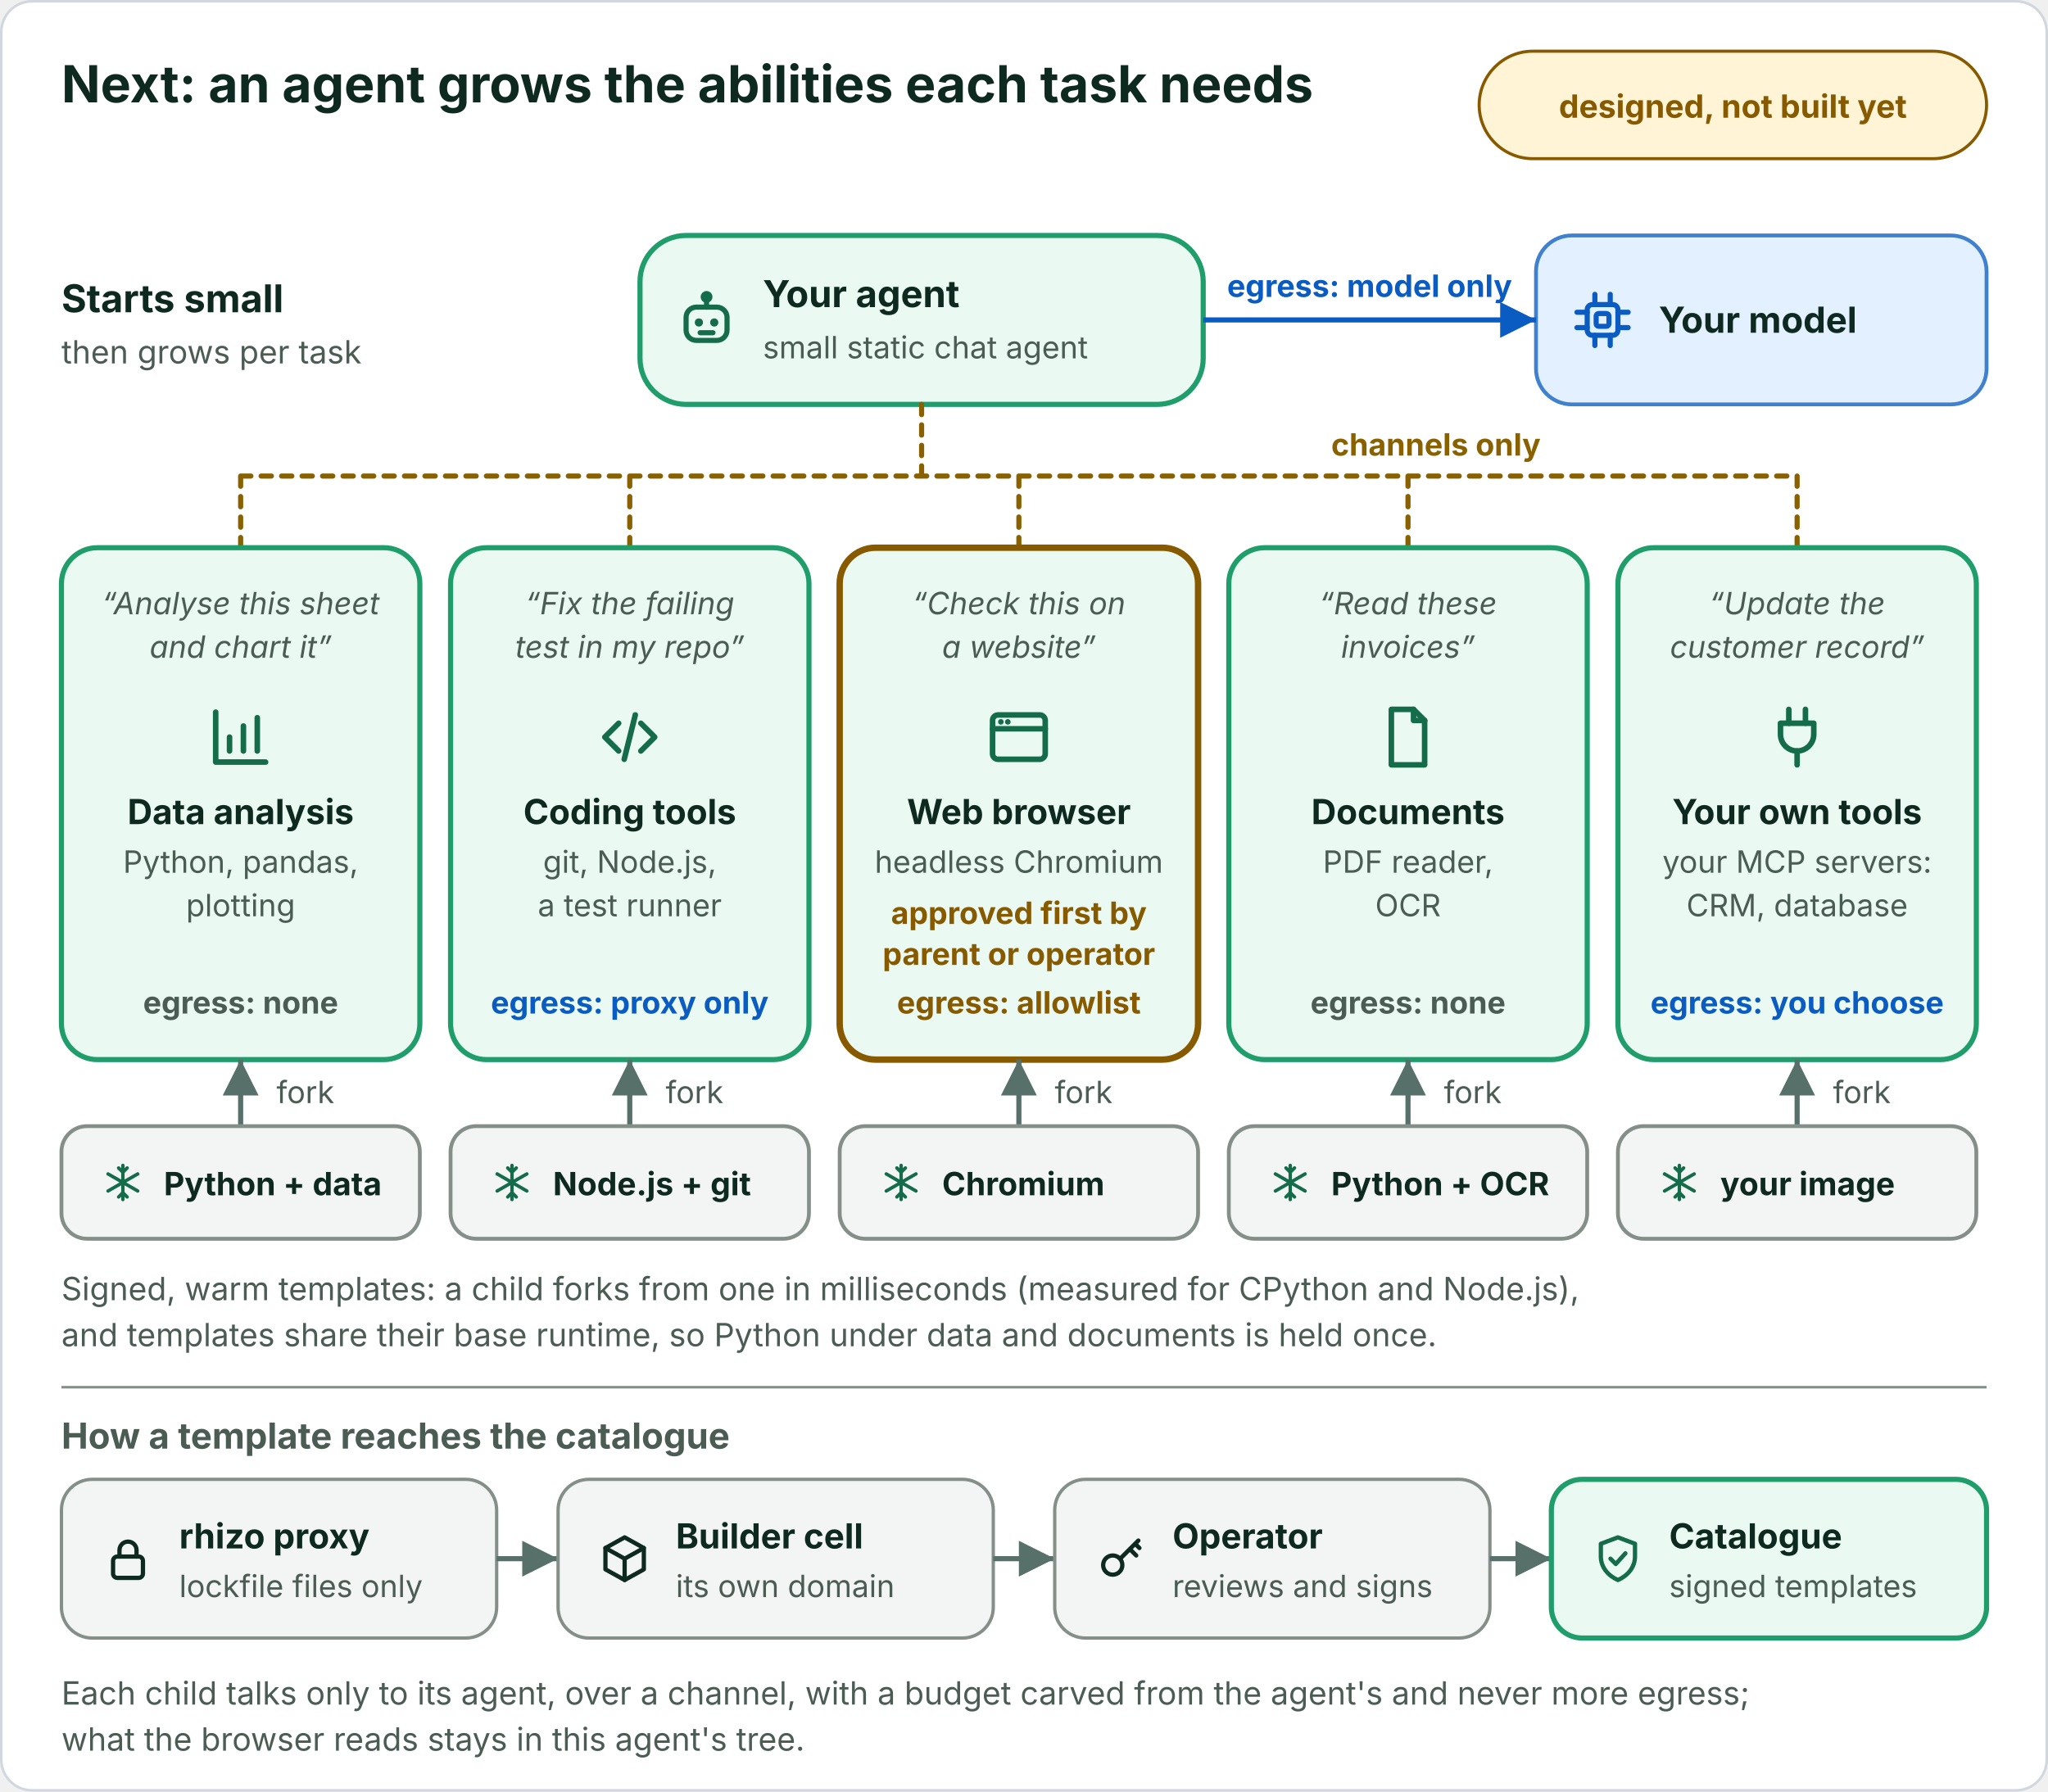
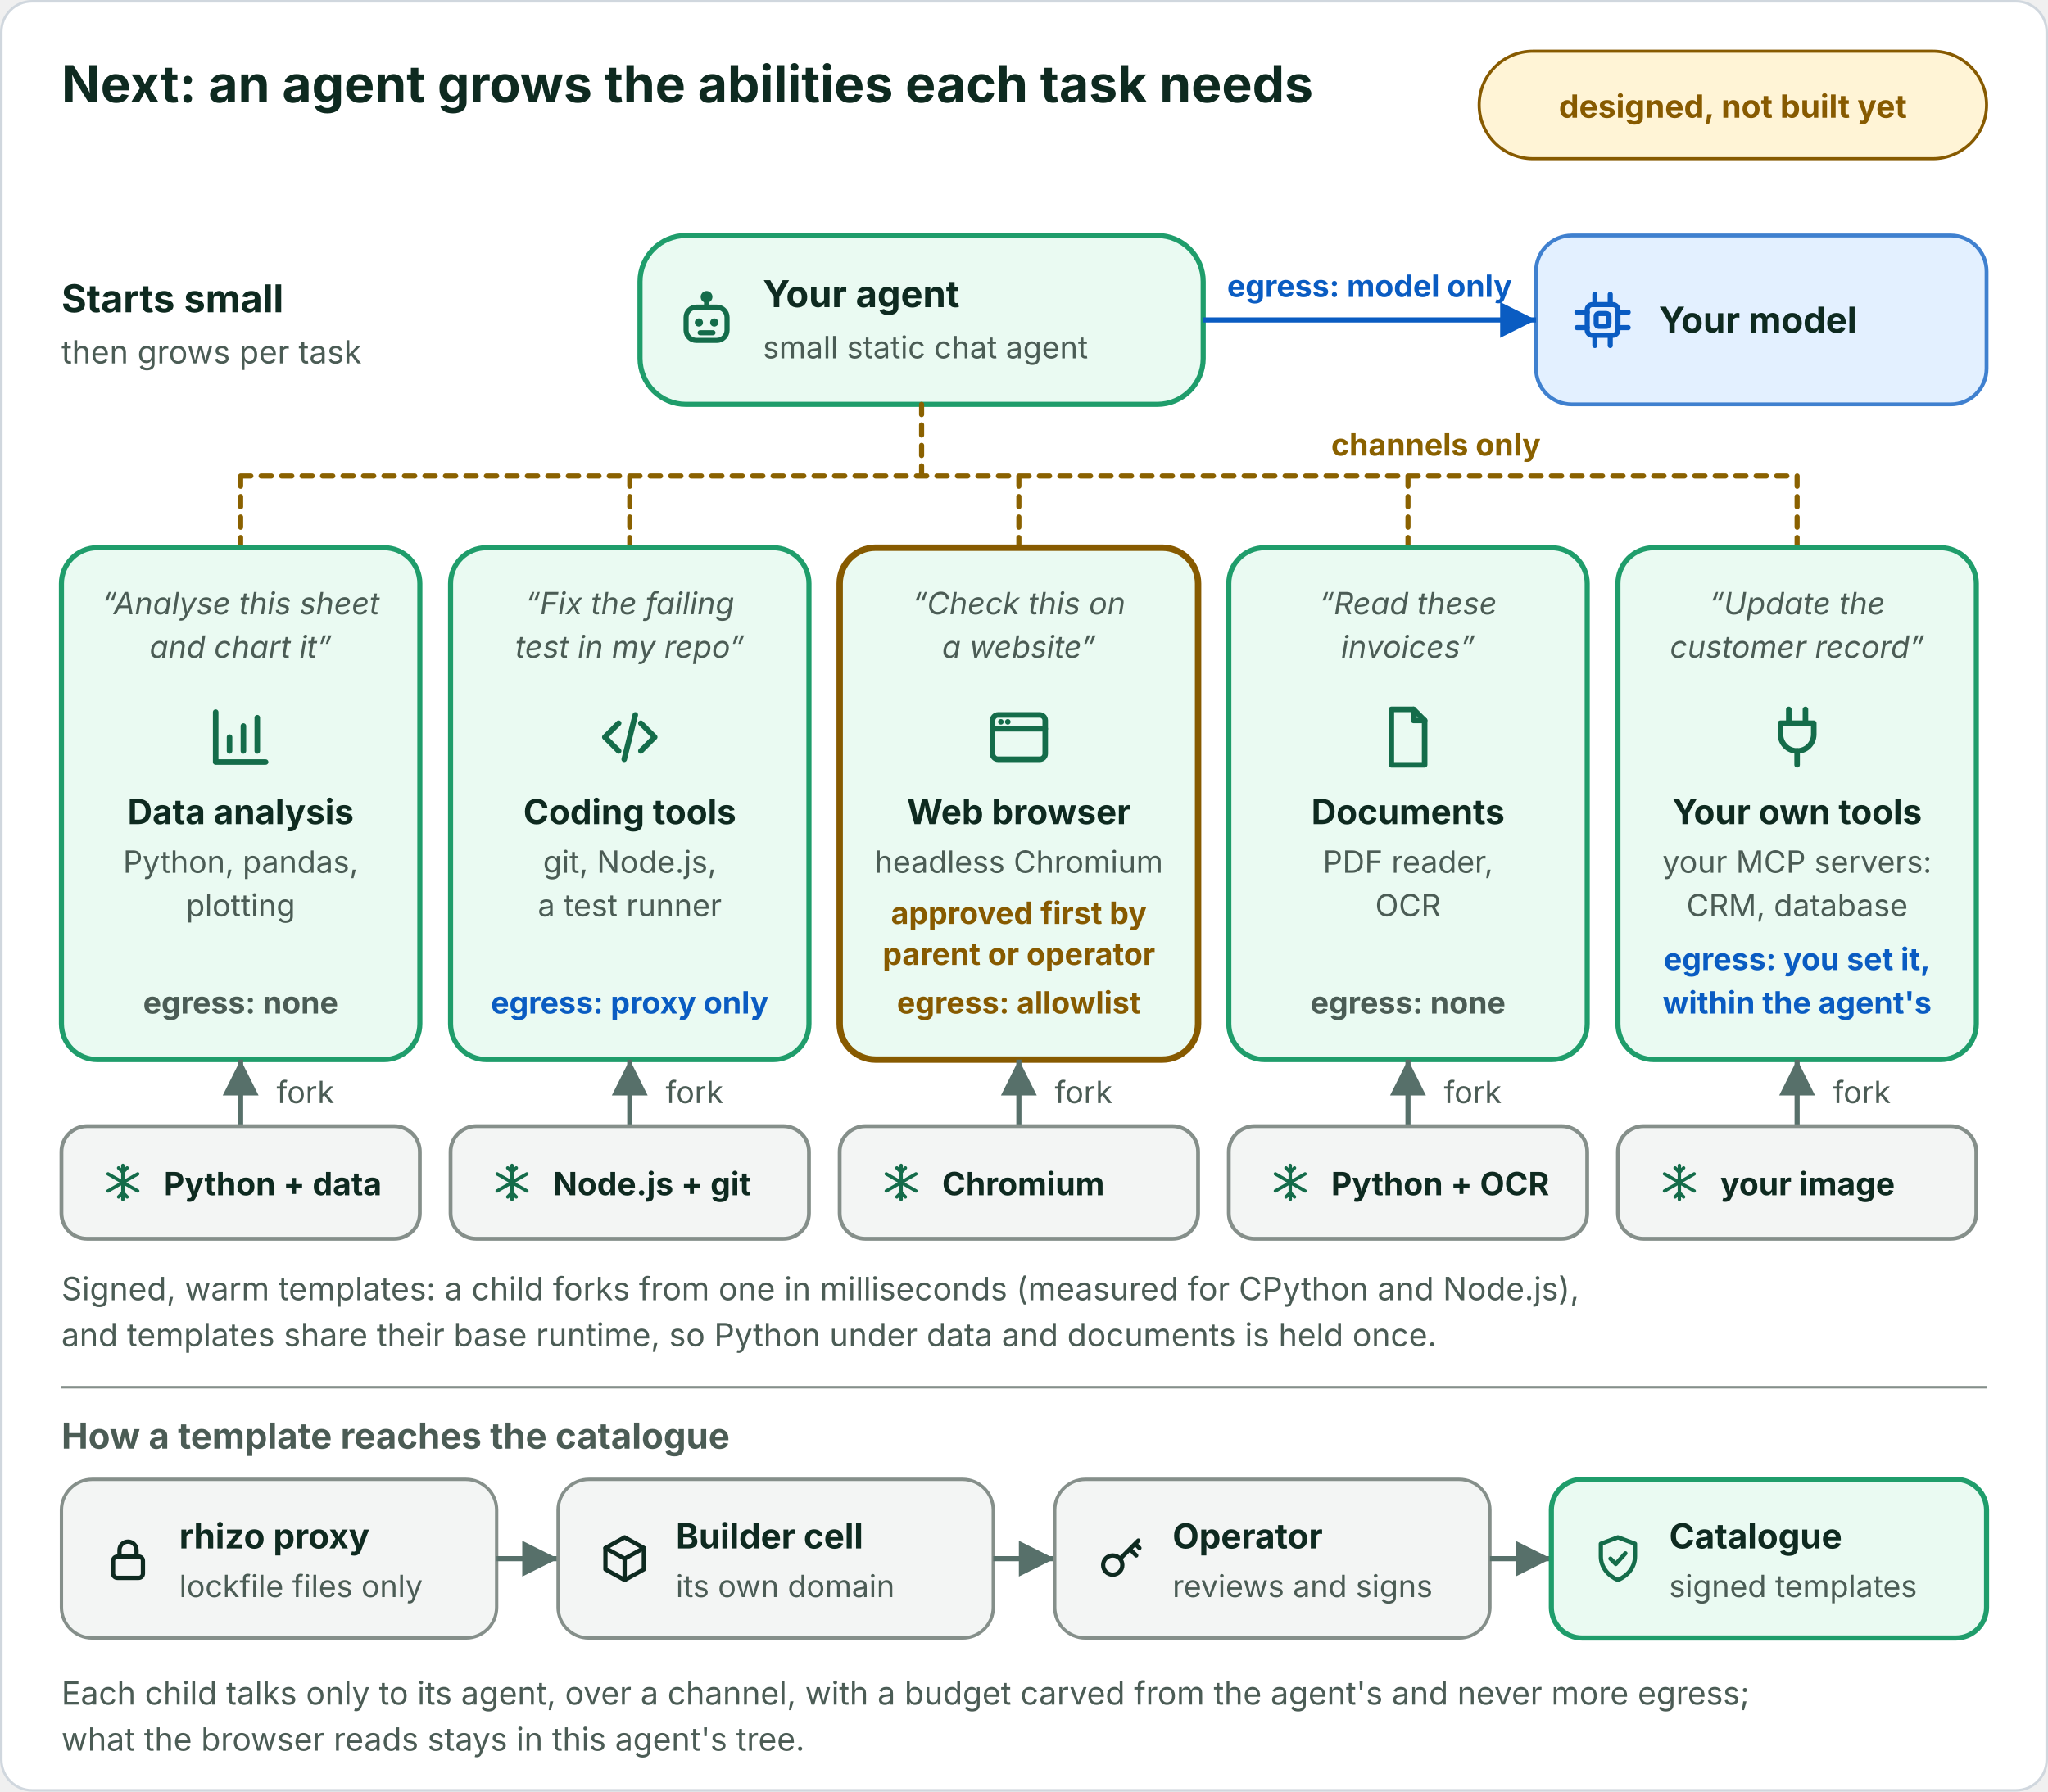
<svg xmlns="http://www.w3.org/2000/svg" viewBox="0 0 800 700" width="800" height="700" role="img" font-family="Inter, -apple-system, Segoe UI, Helvetica, Arial, sans-serif">
  <defs>
    <marker id="a" viewBox="0 0 10 10" refX="10" refY="5" markerWidth="7" markerHeight="7" orient="auto">
      <path d="M0 0L10 5L0 10z" fill="#57706a" />
    </marker>
    <marker id="g" viewBox="0 0 10 10" refX="10" refY="5" markerWidth="7" markerHeight="7" orient="auto">
      <path d="M0 0L10 5L0 10z" fill="#1f9d6b" />
    </marker>
    <marker id="b" viewBox="0 0 10 10" refX="10" refY="5" markerWidth="7" markerHeight="7" orient="auto">
      <path d="M0 0L10 5L0 10z" fill="#0a5cc2" />
    </marker>
    <marker id="o" viewBox="0 0 10 10" refX="10" refY="5" markerWidth="7" markerHeight="7" orient="auto">
      <path d="M0 0L10 5L0 10z" fill="#8a6100" />
    </marker>
    <marker id="r" viewBox="0 0 10 10" refX="10" refY="5" markerWidth="7" markerHeight="7" orient="auto">
      <path d="M0 0L10 5L0 10z" fill="#b42318" />
    </marker>
    <marker id="c" viewBox="0 0 10 10" refX="10" refY="5" markerWidth="7" markerHeight="7" orient="auto">
      <path d="M0 0L10 5L0 10z" fill="#146c4a" />
    </marker>
  </defs>
  <rect class="bg" x="0.5" y="0.5" width="799" height="699" rx="12" fill="#ffffff" stroke="#d0d7de" />
  <text x="24" y="40" font-size="20" fill="#0e2a20" font-weight="700">Next: an agent grows the abilities each task needs</text>
  <rect x="577.8" y="20" width="198.2" height="42" rx="21" fill="#fff4d6" stroke="#875a00" stroke-width="1.2" />
  <text x="676.9" y="46" font-size="12.5" fill="#875a00" font-weight="700" text-anchor="middle">designed, not built yet</text>
  <text x="24" y="122" font-size="15" fill="#0e2a20" font-weight="700">Starts small</text>
  <text x="24" y="142" font-size="12.5" fill="#4b5c55">then grows per task</text>
  <rect x="250" y="92" width="220" height="66" rx="18" fill="#eafaf2" stroke="#1f9d6b" stroke-width="2" />
  <g transform="translate(264 113) scale(1)" fill="none" stroke="#146c4a" stroke-width="2" stroke-linecap="round" stroke-linejoin="round">
    <rect x="4" y="7" width="16" height="13" rx="4" fill="none" />
    <path d="M12 7V3.5" />
    <circle cx="12" cy="3" r="1.3" />
    <circle cx="9" cy="13" r="1.6" fill="#146c4a" stroke="none" />
    <circle cx="15" cy="13" r="1.6" fill="#146c4a" stroke="none" />
    <path d="M9.5 17h5" />
  </g>
  <text x="298" y="120" font-size="14.5" fill="#0e2a20" font-weight="700">Your agent</text>
  <text x="298" y="140" font-size="12" fill="#4b5c55">small static chat agent</text>
  <rect x="600" y="92" width="176" height="66" rx="14" fill="#e3f0ff" stroke="#3f80cf" stroke-width="1.5" />
  <g transform="translate(614 113) scale(1)" fill="none" stroke="#0a5cc2" stroke-width="2" stroke-linecap="round" stroke-linejoin="round">
    <rect x="6" y="6" width="12" height="12" rx="2" />
    <rect x="9.5" y="9.5" width="5" height="5" rx="1" />
    <path d="M9 2v4M15 2v4M9 18v4M15 18v4M2 9h4M2 15h4M18 9h4M18 15h4" />
  </g>
  <text x="648" y="130" font-size="14" fill="#0e2a20" font-weight="700">Your model</text>
  <line x1="470" y1="125" x2="600" y2="125" stroke="#0a5cc2" stroke-width="2" marker-end="url(#b)" />
  <text x="535" y="116" font-size="12" fill="#0a5cc2" font-weight="700" text-anchor="middle">egress: model only</text>
  <path d="M360 158 V 186 M94.0 186 H 702.0 M94.0 186 V 214 M246.0 186 V 214 M398.0 186 V 214 M550.0 186 V 214 M702.0 186 V 214" fill="none" stroke="#8a6100" stroke-width="2" stroke-linecap="round" stroke-linejoin="round" stroke-dasharray="4 4" />
  <text x="520" y="178" font-size="12" fill="#8a6100" font-weight="700">channels only</text>
  <rect x="24" y="214" width="140" height="200" rx="14" fill="#eafaf2" stroke="#1f9d6b" stroke-width="2" />
  <text x="94.0" y="240" font-size="12" fill="#4b5c55" text-anchor="middle" font-style="italic">“Analyse this sheet</text>
  <text x="94.0" y="257" font-size="12" fill="#4b5c55" text-anchor="middle" font-style="italic">and chart it”</text>
  <g transform="translate(81 275) scale(1.08333)" fill="none" stroke="#146c4a" stroke-width="2" stroke-linecap="round" stroke-linejoin="round">
    <path d="M3 3v18h18" />
    <path d="M8 17v-5M13 17V8M18 17V5" />
  </g>
  <text x="94.0" y="322" font-size="13.5" fill="#0e2a20" font-weight="700" text-anchor="middle">Data analysis</text>
  <text x="94.0" y="341" font-size="12" fill="#4b5c55" text-anchor="middle">Python, pandas,</text>
  <text x="94.0" y="358" font-size="12" fill="#4b5c55" text-anchor="middle">plotting</text>
  <text x="94.0" y="396" font-size="12" fill="#4b5c55" font-weight="700" text-anchor="middle">egress: none</text>
  <line x1="94.0" y1="440" x2="94.0" y2="414" stroke="#57706a" stroke-width="2" marker-end="url(#a)" />
  <text x="108.0" y="431" font-size="12" fill="#4b5c55">fork</text>
  <rect x="24" y="440" width="140" height="44" rx="10" fill="#f3f5f4" stroke="#858f8a" stroke-width="1.5" />
  <g transform="translate(40 454) scale(0.666667)" fill="none" stroke="#146c4a" stroke-width="2" stroke-linecap="round" stroke-linejoin="round">
    <path d="M12 2v20M3.3 7l17.4 10M3.3 17L20.7 7" />
    <path d="M9.5 3.5L12 6l2.5-2.5M9.5 20.5L12 18l2.5 2.5" />
  </g>
  <text x="64" y="467" font-size="12.5" fill="#0e2a20" font-weight="700">Python + data</text>
  <rect x="176" y="214" width="140" height="200" rx="14" fill="#eafaf2" stroke="#1f9d6b" stroke-width="2" />
  <text x="246.0" y="240" font-size="12" fill="#4b5c55" text-anchor="middle" font-style="italic">“Fix the failing</text>
  <text x="246.0" y="257" font-size="12" fill="#4b5c55" text-anchor="middle" font-style="italic">test in my repo”</text>
  <g transform="translate(233 275) scale(1.08333)" fill="none" stroke="#146c4a" stroke-width="2" stroke-linecap="round" stroke-linejoin="round">
    <path d="M8 7l-5 5 5 5M16 7l5 5-5 5M14 4l-4 16" />
  </g>
  <text x="246.0" y="322" font-size="13.5" fill="#0e2a20" font-weight="700" text-anchor="middle">Coding tools</text>
  <text x="246.0" y="341" font-size="12" fill="#4b5c55" text-anchor="middle">git, Node.js,</text>
  <text x="246.0" y="358" font-size="12" fill="#4b5c55" text-anchor="middle">a test runner</text>
  <text x="246.0" y="396" font-size="12" fill="#0a5cc2" font-weight="700" text-anchor="middle">egress: proxy only</text>
  <line x1="246.0" y1="440" x2="246.0" y2="414" stroke="#57706a" stroke-width="2" marker-end="url(#a)" />
  <text x="260.0" y="431" font-size="12" fill="#4b5c55">fork</text>
  <rect x="176" y="440" width="140" height="44" rx="10" fill="#f3f5f4" stroke="#858f8a" stroke-width="1.5" />
  <g transform="translate(192 454) scale(0.666667)" fill="none" stroke="#146c4a" stroke-width="2" stroke-linecap="round" stroke-linejoin="round">
    <path d="M12 2v20M3.3 7l17.4 10M3.3 17L20.7 7" />
    <path d="M9.5 3.5L12 6l2.5-2.5M9.5 20.5L12 18l2.5 2.5" />
  </g>
  <text x="216" y="467" font-size="12.5" fill="#0e2a20" font-weight="700">Node.js + git</text>
  <rect x="328" y="214" width="140" height="200" rx="14" fill="#eafaf2" stroke="#875a00" stroke-width="2.5" />
  <text x="398.0" y="240" font-size="12" fill="#4b5c55" text-anchor="middle" font-style="italic">“Check this on</text>
  <text x="398.0" y="257" font-size="12" fill="#4b5c55" text-anchor="middle" font-style="italic">a website”</text>
  <g transform="translate(385 275) scale(1.08333)" fill="none" stroke="#146c4a" stroke-width="2" stroke-linecap="round" stroke-linejoin="round">
    <rect x="2.5" y="4" width="19" height="16" rx="2" />
    <path d="M2.5 9h19" />
    <path d="M5.5 6.5h.01M8 6.5h.01" />
  </g>
  <text x="398.0" y="322" font-size="13.5" fill="#0e2a20" font-weight="700" text-anchor="middle">Web browser</text>
  <text x="398.0" y="341" font-size="12" fill="#4b5c55" text-anchor="middle">headless Chromium</text>
  <text x="398.0" y="361" font-size="12" fill="#875a00" font-weight="700" text-anchor="middle">approved first by</text>
  <text x="398.0" y="377" font-size="12" fill="#875a00" font-weight="700" text-anchor="middle">parent or operator</text>
  <text x="398.0" y="396" font-size="12" fill="#875a00" font-weight="700" text-anchor="middle">egress: allowlist</text>
  <line x1="398.0" y1="440" x2="398.0" y2="414" stroke="#57706a" stroke-width="2" marker-end="url(#a)" />
  <text x="412.0" y="431" font-size="12" fill="#4b5c55">fork</text>
  <rect x="328" y="440" width="140" height="44" rx="10" fill="#f3f5f4" stroke="#858f8a" stroke-width="1.5" />
  <g transform="translate(344 454) scale(0.666667)" fill="none" stroke="#146c4a" stroke-width="2" stroke-linecap="round" stroke-linejoin="round">
    <path d="M12 2v20M3.3 7l17.4 10M3.3 17L20.7 7" />
    <path d="M9.5 3.5L12 6l2.5-2.5M9.5 20.5L12 18l2.5 2.5" />
  </g>
  <text x="368" y="467" font-size="12.5" fill="#0e2a20" font-weight="700">Chromium</text>
  <rect x="480" y="214" width="140" height="200" rx="14" fill="#eafaf2" stroke="#1f9d6b" stroke-width="2" />
  <text x="550.0" y="240" font-size="12" fill="#4b5c55" text-anchor="middle" font-style="italic">“Read these</text>
  <text x="550.0" y="257" font-size="12" fill="#4b5c55" text-anchor="middle" font-style="italic">invoices”</text>
  <g transform="translate(537 275) scale(1.08333)" fill="none" stroke="#146c4a" stroke-width="2" stroke-linecap="round" stroke-linejoin="round">
    <path d="M6 2h8l4 4v16H6z" />
    <path d="M14 2v4h4" />
  </g>
  <text x="550.0" y="322" font-size="13.5" fill="#0e2a20" font-weight="700" text-anchor="middle">Documents</text>
  <text x="550.0" y="341" font-size="12" fill="#4b5c55" text-anchor="middle">PDF reader,</text>
  <text x="550.0" y="358" font-size="12" fill="#4b5c55" text-anchor="middle">OCR</text>
  <text x="550.0" y="396" font-size="12" fill="#4b5c55" font-weight="700" text-anchor="middle">egress: none</text>
  <line x1="550.0" y1="440" x2="550.0" y2="414" stroke="#57706a" stroke-width="2" marker-end="url(#a)" />
  <text x="564.0" y="431" font-size="12" fill="#4b5c55">fork</text>
  <rect x="480" y="440" width="140" height="44" rx="10" fill="#f3f5f4" stroke="#858f8a" stroke-width="1.5" />
  <g transform="translate(496 454) scale(0.666667)" fill="none" stroke="#146c4a" stroke-width="2" stroke-linecap="round" stroke-linejoin="round">
    <path d="M12 2v20M3.3 7l17.4 10M3.3 17L20.7 7" />
    <path d="M9.5 3.5L12 6l2.5-2.5M9.5 20.5L12 18l2.5 2.5" />
  </g>
  <text x="520" y="467" font-size="12.5" fill="#0e2a20" font-weight="700">Python + OCR</text>
  <rect x="632" y="214" width="140" height="200" rx="14" fill="#eafaf2" stroke="#1f9d6b" stroke-width="2" />
  <text x="702.0" y="240" font-size="12" fill="#4b5c55" text-anchor="middle" font-style="italic">“Update the</text>
  <text x="702.0" y="257" font-size="12" fill="#4b5c55" text-anchor="middle" font-style="italic">customer record”</text>
  <g transform="translate(689 275) scale(1.08333)" fill="none" stroke="#146c4a" stroke-width="2" stroke-linecap="round" stroke-linejoin="round">
    <path d="M9 2v5M15 2v5" />
    <path d="M6 7h12v4a6 6 0 0 1-12 0z" />
    <path d="M12 17v5" />
  </g>
  <text x="702.0" y="322" font-size="13.5" fill="#0e2a20" font-weight="700" text-anchor="middle">Your own tools</text>
  <text x="702.0" y="341" font-size="12" fill="#4b5c55" text-anchor="middle">your MCP servers:</text>
  <text x="702.0" y="358" font-size="12" fill="#4b5c55" text-anchor="middle">CRM, database</text>
-   <text x="702.0" y="396" font-size="12" fill="#0a5cc2" font-weight="700" text-anchor="middle">egress: you choose</text>
+   <text x="702.0" y="396" font-size="12" fill="#0a5cc2" font-weight="700" text-anchor="middle">within the agent's</text>
+   <text x="702.0" y="379" font-size="12" fill="#0a5cc2" font-weight="700" text-anchor="middle">egress: you set it,</text>
  <line x1="702.0" y1="440" x2="702.0" y2="414" stroke="#57706a" stroke-width="2" marker-end="url(#a)" />
  <text x="716.0" y="431" font-size="12" fill="#4b5c55">fork</text>
  <rect x="632" y="440" width="140" height="44" rx="10" fill="#f3f5f4" stroke="#858f8a" stroke-width="1.5" />
  <g transform="translate(648 454) scale(0.666667)" fill="none" stroke="#146c4a" stroke-width="2" stroke-linecap="round" stroke-linejoin="round">
    <path d="M12 2v20M3.3 7l17.4 10M3.3 17L20.7 7" />
    <path d="M9.5 3.5L12 6l2.5-2.5M9.5 20.5L12 18l2.5 2.5" />
  </g>
  <text x="672" y="467" font-size="12.5" fill="#0e2a20" font-weight="700">your image</text>
  <text x="24" y="508" font-size="12.5" fill="#4b5c55">Signed, warm templates: a child forks from one in milliseconds (measured for CPython and Node.js),</text>
  <text x="24" y="526" font-size="12.5" fill="#4b5c55">and templates share their base runtime, so Python under data and documents is held once.</text>
  <line x1="24" y1="542" x2="776" y2="542" stroke="#858f8a" stroke-width="1" />
  <text x="24" y="566" font-size="14" fill="#4b5c55" font-weight="700">How a template reaches the catalogue</text>
  <rect x="24" y="578" width="170" height="62" rx="12" fill="#f3f5f4" stroke="#858f8a" stroke-width="1.3" />
  <g transform="translate(40 599) scale(0.833333)" fill="none" stroke="#0e2a20" stroke-width="2" stroke-linecap="round" stroke-linejoin="round">
    <rect x="5" y="11" width="14" height="10" rx="2" />
    <path d="M8 11V8a4 4 0 0 1 8 0v3" />
  </g>
  <text x="70" y="605" font-size="13.5" fill="#0e2a20" font-weight="700">rhizo proxy</text>
  <text x="70" y="624" font-size="12" fill="#4b5c55">lockfile files only</text>
  <line x1="194" y1="609" x2="218" y2="609" stroke="#57706a" stroke-width="2" marker-end="url(#a)" />
  <rect x="218" y="578" width="170" height="62" rx="12" fill="#f3f5f4" stroke="#858f8a" stroke-width="1.3" />
  <g transform="translate(234 599) scale(0.833333)" fill="none" stroke="#0e2a20" stroke-width="2" stroke-linecap="round" stroke-linejoin="round">
    <path d="M12 2l9 5v10l-9 5-9-5V7z" />
    <path d="M3 7l9 5 9-5M12 12v10" />
  </g>
  <text x="264" y="605" font-size="13.5" fill="#0e2a20" font-weight="700">Builder cell</text>
  <text x="264" y="624" font-size="12" fill="#4b5c55">its own domain</text>
  <line x1="388" y1="609" x2="412" y2="609" stroke="#57706a" stroke-width="2" marker-end="url(#a)" />
  <rect x="412" y="578" width="170" height="62" rx="12" fill="#f3f5f4" stroke="#858f8a" stroke-width="1.3" />
  <g transform="translate(428 599) scale(0.833333)" fill="none" stroke="#0e2a20" stroke-width="2" stroke-linecap="round" stroke-linejoin="round">
    <circle cx="8" cy="15" r="4.5" />
    <path d="M11.5 12L20 3.5M16 7.5l3 3M18.5 5l2 2" />
  </g>
  <text x="458" y="605" font-size="13.5" fill="#0e2a20" font-weight="700">Operator</text>
  <text x="458" y="624" font-size="12" fill="#4b5c55">reviews and signs</text>
  <line x1="582" y1="609" x2="606" y2="609" stroke="#57706a" stroke-width="2" marker-end="url(#a)" />
  <rect x="606" y="578" width="170" height="62" rx="12" fill="#eafaf2" stroke="#1f9d6b" stroke-width="2" />
  <g transform="translate(622 599) scale(0.833333)" fill="none" stroke="#146c4a" stroke-width="2" stroke-linecap="round" stroke-linejoin="round">
    <path d="M12 2l8 3v6c0 5-3.4 9-8 11-4.6-2-8-6-8-11V5z" fill="none" />
    <path d="M8.5 12l2.5 2.5 4.5-5" />
  </g>
  <text x="652" y="605" font-size="13.5" fill="#0e2a20" font-weight="700">Catalogue</text>
  <text x="652" y="624" font-size="12" fill="#4b5c55">signed templates</text>
  <text x="24" y="666" font-size="12.5" fill="#4b5c55">Each child talks only to its agent, over a channel, with a budget carved from the agent's and never more egress;</text>
  <text x="24" y="684" font-size="12.5" fill="#4b5c55">what the browser reads stays in this agent's tree.</text>
</svg>
